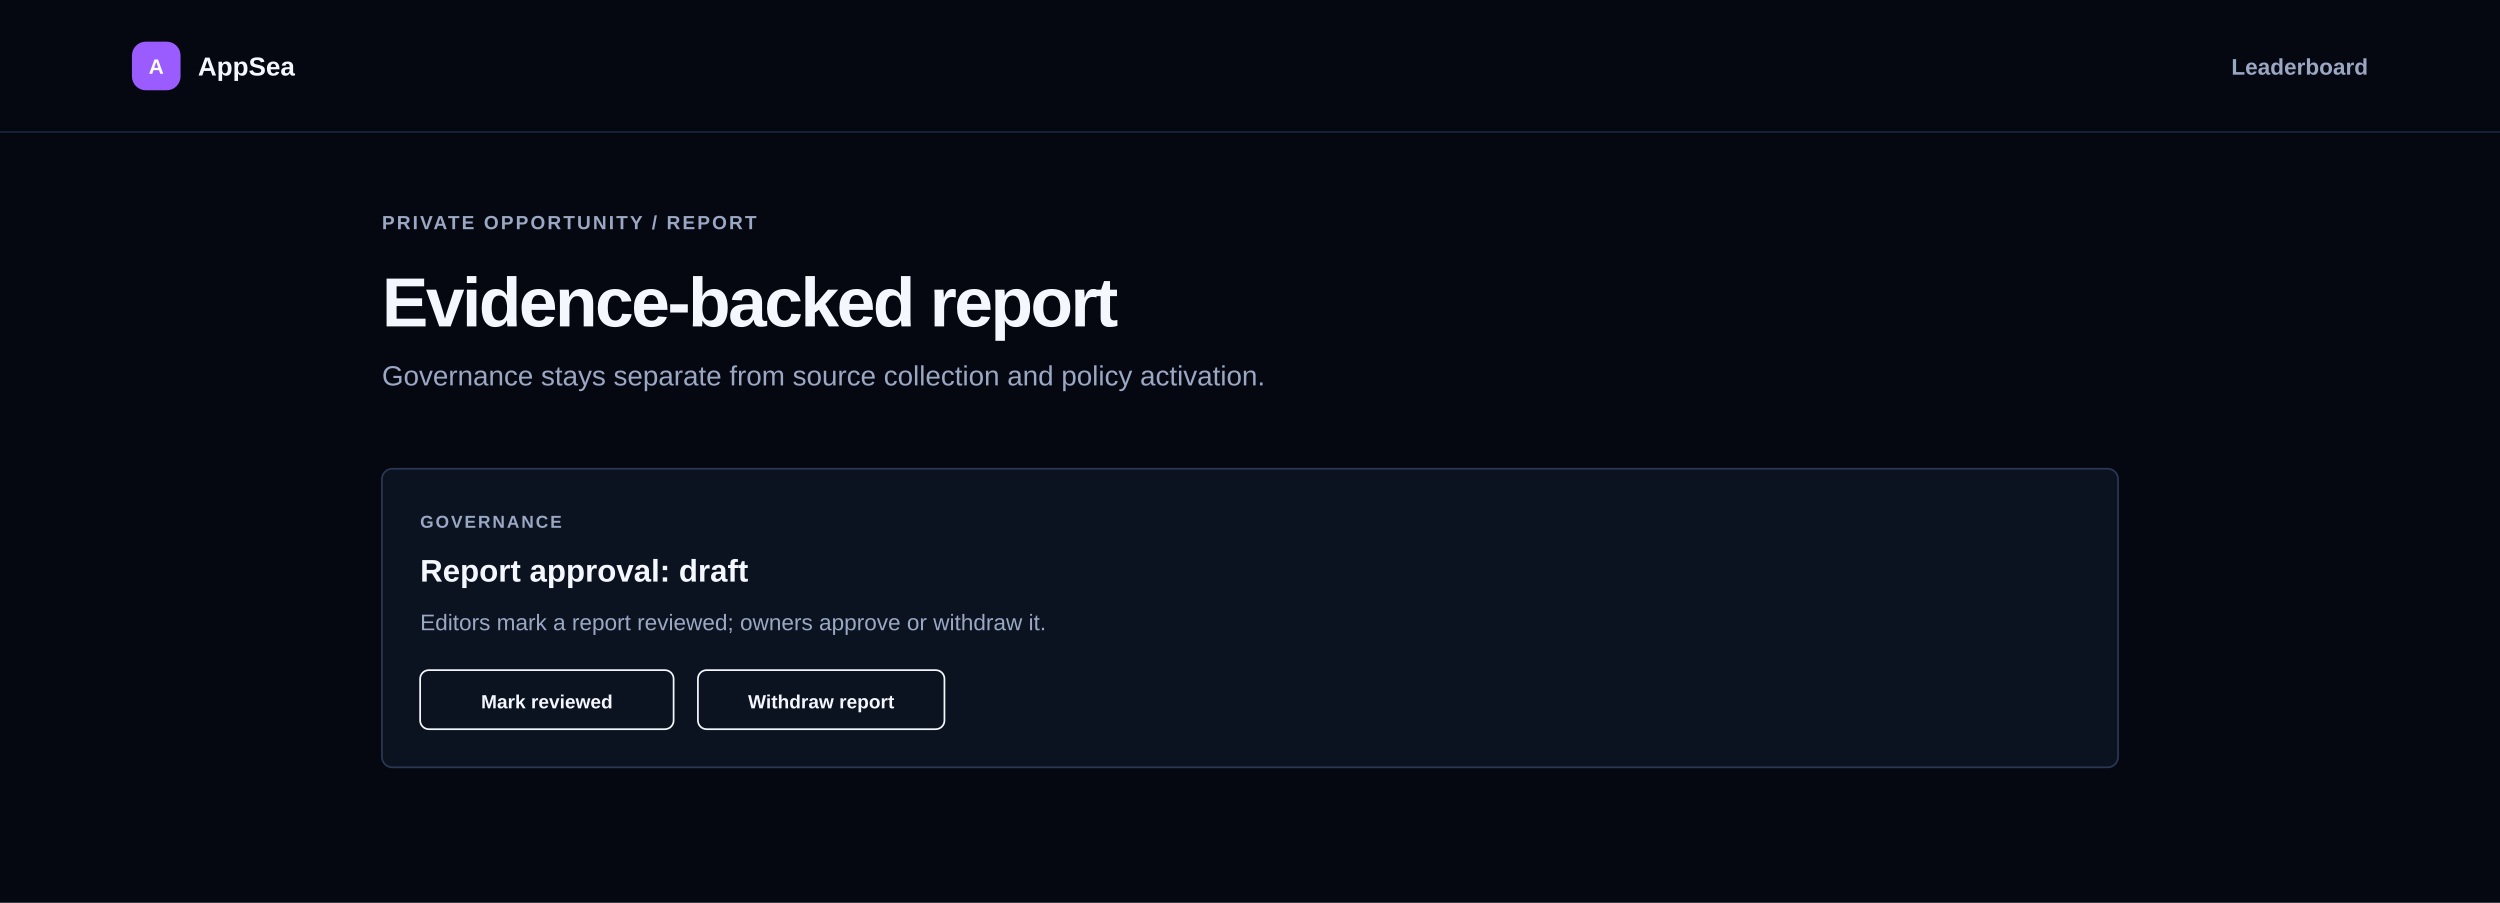
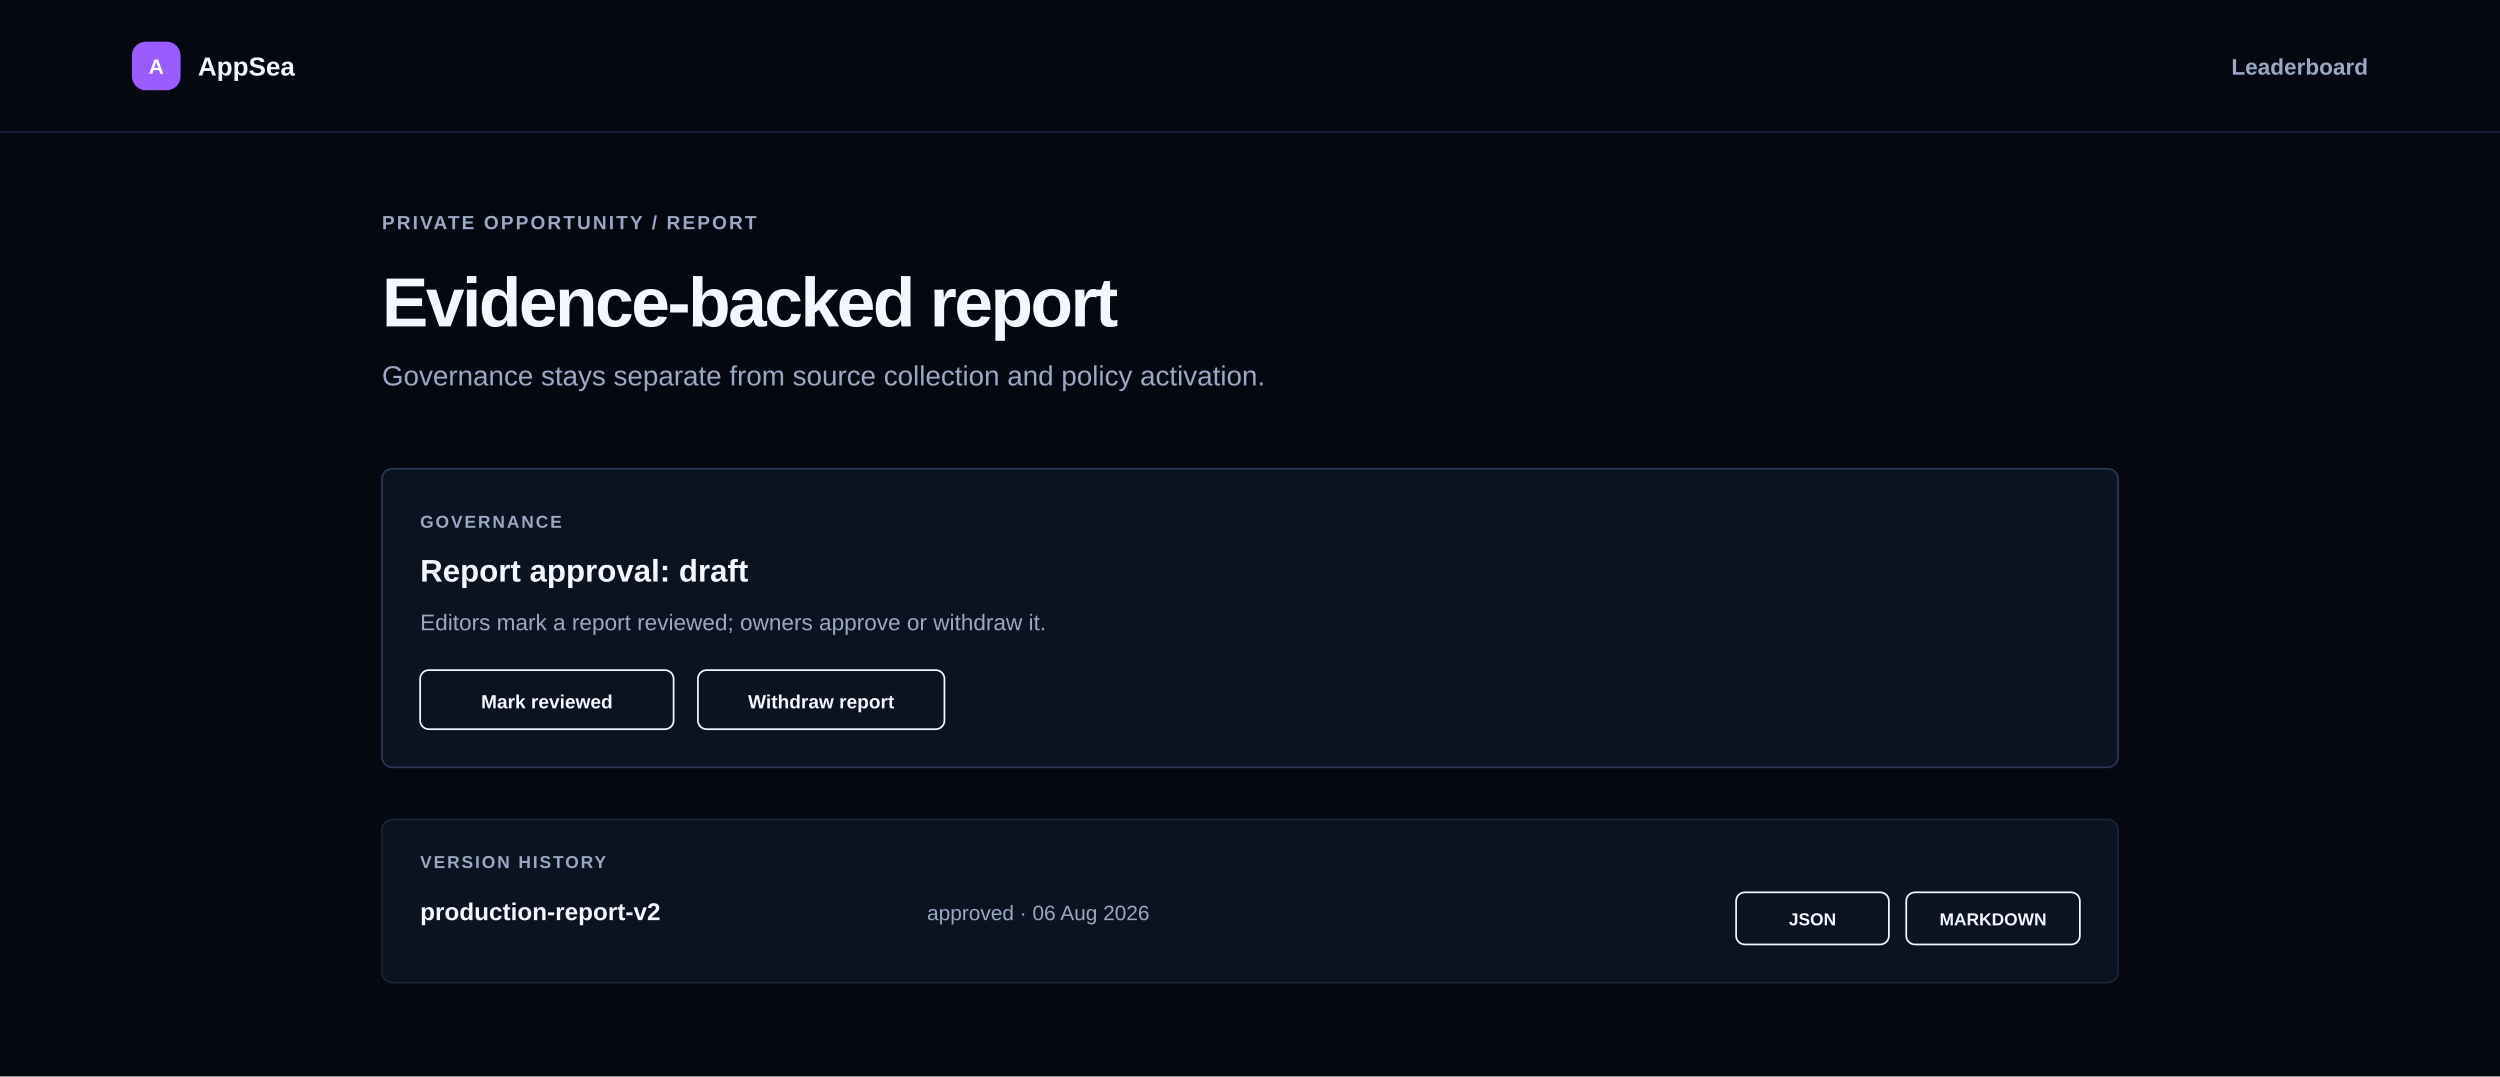
- <svg xmlns="http://www.w3.org/2000/svg" width="1440" height="520" viewBox="0 0 1440 520">
-   <rect width="1440" height="520" fill="#050711" />
+ <svg xmlns="http://www.w3.org/2000/svg" width="1440" height="620" viewBox="0 0 1440 620">
+   <rect width="1440" height="620" fill="#050711" />
  <line x1="0" y1="76" x2="1440" y2="76" stroke="#18243a" stroke-width="1" />
  <rect x="76" y="24" width="28" height="28" rx="8" fill="#9b5cff" />
  <text x="90" y="42.5" font-family="Arial, Helvetica, sans-serif" font-size="12" font-weight="700" fill="#ffffff" text-anchor="middle">A</text>
  <text x="114" y="43.5" font-family="Arial, Helvetica, sans-serif" font-size="15" font-weight="700" fill="#f5f7ff">AppSea</text>
  <text x="1364" y="43" font-family="Arial, Helvetica, sans-serif" font-size="13" font-weight="600" fill="#9ba8c3" text-anchor="end">Leaderboard</text>
  <text x="220" y="132" font-family="Arial, Helvetica, sans-serif" font-size="11" font-weight="700" fill="#9ba8c3" letter-spacing="1.2">PRIVATE OPPORTUNITY  /  REPORT</text>
  <text x="220" y="188" font-family="Arial, Helvetica, sans-serif" font-size="40" font-weight="650" fill="#f5f7ff" letter-spacing="-1.4">Evidence-backed report</text>
  <text x="220" y="222" font-family="Arial, Helvetica, sans-serif" font-size="16" fill="#9ba8c3">Governance stays separate from source collection and policy activation.</text>
  <rect x="220" y="270" width="1000" height="172" rx="6" fill="#0b1220" stroke="#2a3854" />
  <text x="242" y="304" font-family="Arial, Helvetica, sans-serif" font-size="10" font-weight="700" fill="#9ba8c3" letter-spacing="1.1">GOVERNANCE</text>
  <text x="242" y="335" font-family="Arial, Helvetica, sans-serif" font-size="18" font-weight="650" fill="#f5f7ff">Report approval: draft</text>
  <text x="242" y="363" font-family="Arial, Helvetica, sans-serif" font-size="13" fill="#9ba8c3">Editors mark a report reviewed; owners approve or withdraw it.</text>
  <rect x="242" y="386" width="146" height="34" rx="5" fill="#0b1220" stroke="#f5f7ff" />
  <text x="315" y="408" font-family="Arial, Helvetica, sans-serif" font-size="11" font-weight="650" fill="#f5f7ff" text-anchor="middle">Mark reviewed</text>
  <rect x="402" y="386" width="142" height="34" rx="5" fill="#0b1220" stroke="#f5f7ff" />
  <text x="473" y="408" font-family="Arial, Helvetica, sans-serif" font-size="11" font-weight="650" fill="#f5f7ff" text-anchor="middle">Withdraw report</text>
+   <rect x="220" y="472" width="1000" height="94" rx="6" fill="#0b1220" stroke="#18243a" />
+   <text x="242" y="500" font-family="Arial, Helvetica, sans-serif" font-size="10" font-weight="700" fill="#9ba8c3" letter-spacing="1.1">VERSION HISTORY</text>
+   <text x="242" y="530" font-family="Arial, Helvetica, sans-serif" font-size="14" font-weight="650" fill="#f5f7ff">production-report-v2</text>
+   <text x="534" y="530" font-family="Arial, Helvetica, sans-serif" font-size="12" fill="#9ba8c3">approved  ·  06 Aug 2026</text>
+   <rect x="1000" y="514" width="88" height="30" rx="5" fill="#0b1220" stroke="#f5f7ff" />
+   <text x="1044" y="533" font-family="Arial, Helvetica, sans-serif" font-size="10" font-weight="650" fill="#f5f7ff" text-anchor="middle">JSON</text>
+   <rect x="1098" y="514" width="100" height="30" rx="5" fill="#0b1220" stroke="#f5f7ff" />
+   <text x="1148" y="533" font-family="Arial, Helvetica, sans-serif" font-size="10" font-weight="650" fill="#f5f7ff" text-anchor="middle">MARKDOWN</text>
</svg>
